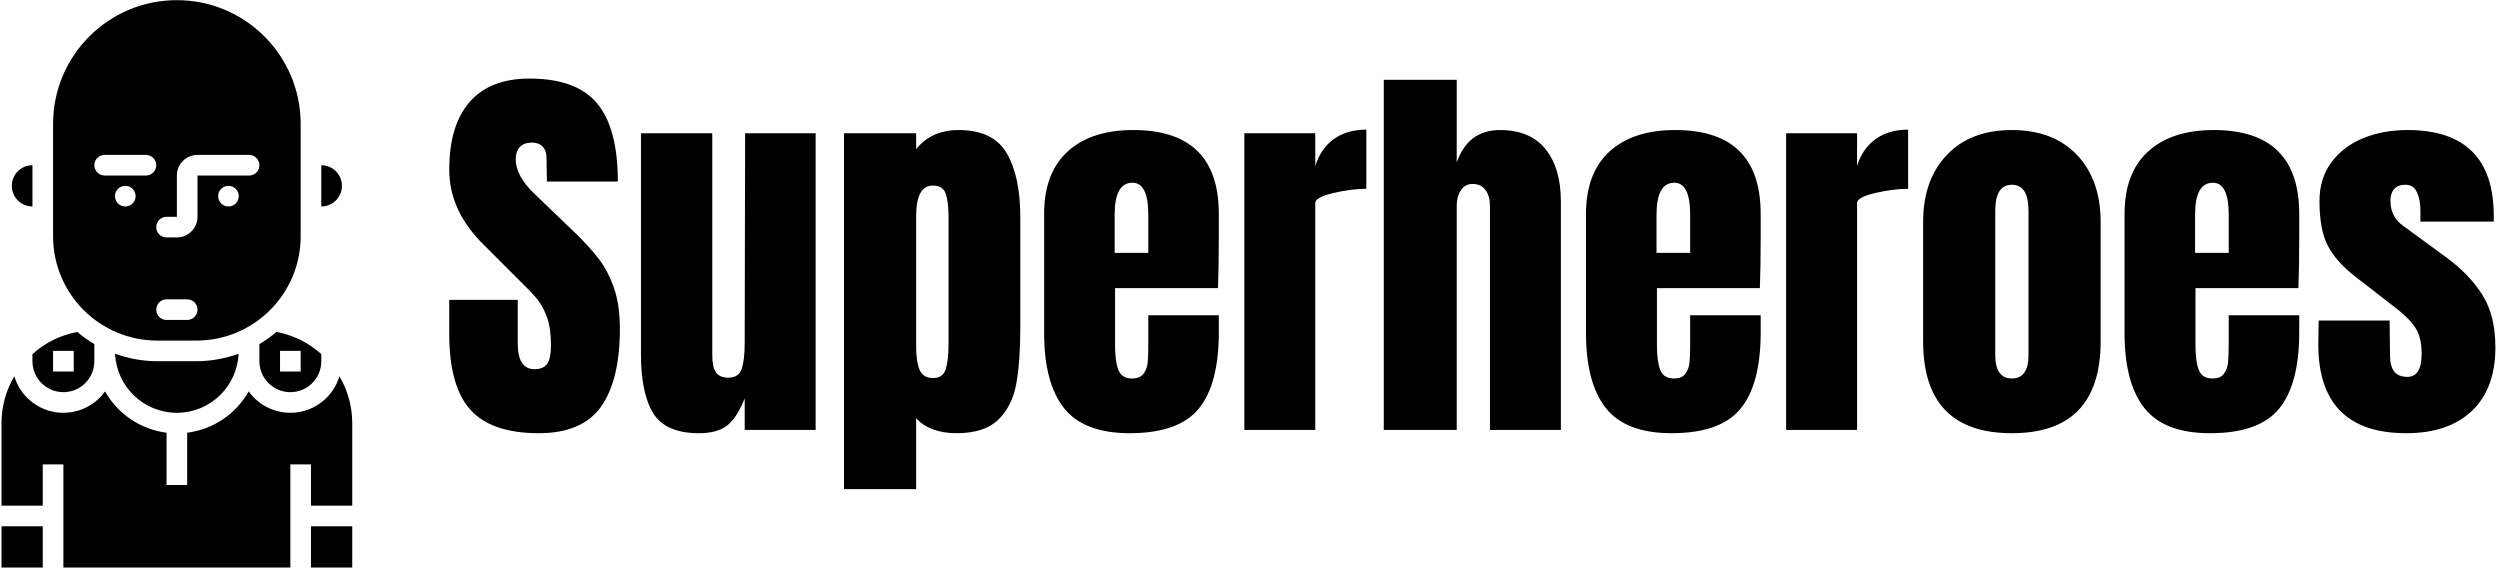
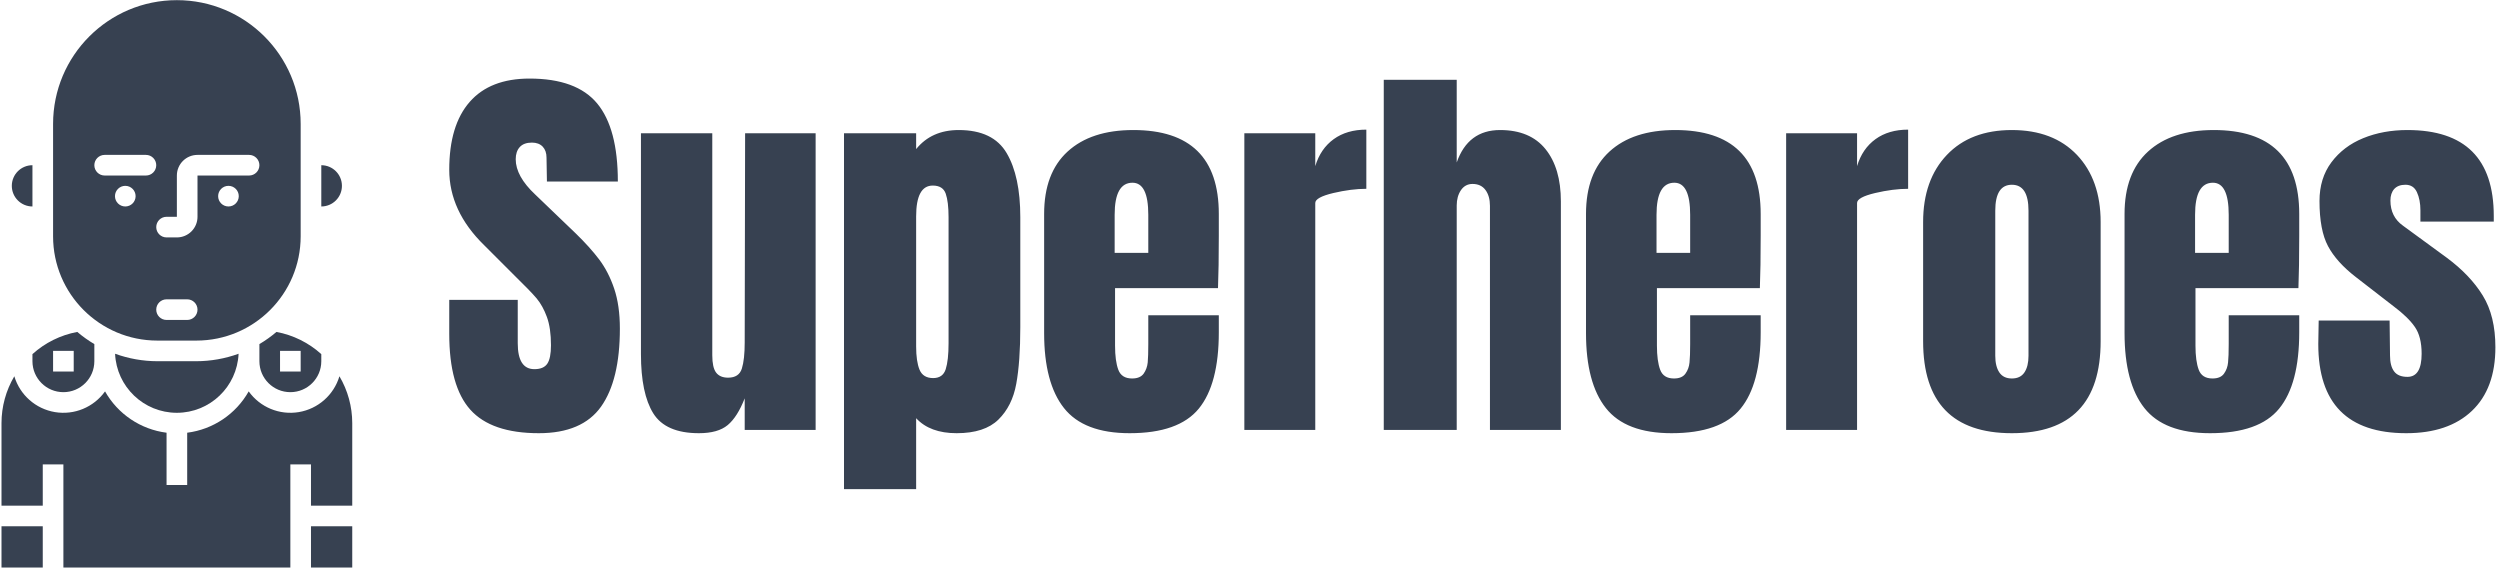
<svg xmlns="http://www.w3.org/2000/svg" version="1.1" width="2000" height="454" viewBox="0 0 2000 454">
  <g transform="matrix(1,0,0,1,-1.569576,0.07491741)">
-     <svg viewBox="0 0 396 90" data-background-color="#c24f49" preserveAspectRatio="xMidYMid meet" height="454" width="2000">
+     <svg viewBox="0 0 396 90" data-background-color="#f1f4fa" preserveAspectRatio="xMidYMid meet" height="454" width="2000">
      <g id="tight-bounds" transform="matrix(1,0,0,1,0.310776,0.008735897)">
        <svg viewBox="0 0 395.52 89.983" height="89.983" width="395.52">
          <g>
            <svg viewBox="0 0 482.049 109.668" height="89.983" width="395.52">
              <g transform="matrix(1,0,0,1,86.5286,15.15674)">
                <svg viewBox="0 0 395.52 79.355" height="79.355" width="395.52">
                  <g id="textblocktransform">
                    <svg viewBox="0 0 395.52 79.355" height="79.355" width="395.52" id="textblock">
                      <g>
                        <svg viewBox="0 0 395.52 79.355" height="79.355" width="395.52">
                          <g transform="matrix(1,0,0,1,0,0)">
-                             <svg width="395.52" viewBox="1.05 -43.35 252.43 50.65" height="79.355" data-palette-color="#f1f4fa">
-                               <path d="M12.1 0.4Q6.25 0.4 3.65-2.5 1.05-5.4 1.05-11.85L1.05-11.85 1.05-16.05 9.5-16.05 9.5-10.7Q9.5-7.5 11.55-7.5L11.55-7.5Q12.7-7.5 13.15-8.18 13.6-8.85 13.6-10.45L13.6-10.45Q13.6-12.55 13.1-13.93 12.6-15.3 11.83-16.23 11.05-17.15 9.05-19.1L9.05-19.1 5.35-22.8Q1.05-27 1.05-32.1L1.05-32.1Q1.05-37.6 3.58-40.48 6.1-43.35 10.95-43.35L10.95-43.35Q16.75-43.35 19.3-40.28 21.85-37.2 21.85-30.65L21.85-30.65 13.1-30.65 13.05-33.6Q13.05-34.45 12.58-34.95 12.1-35.45 11.25-35.45L11.25-35.45Q10.25-35.45 9.75-34.9 9.25-34.35 9.25-33.4L9.25-33.4Q9.25-31.3 11.65-29.05L11.65-29.05 16.65-24.25Q18.4-22.55 19.55-21.03 20.7-19.5 21.4-17.43 22.1-15.35 22.1-12.5L22.1-12.5Q22.1-6.15 19.78-2.88 17.45 0.4 12.1 0.4L12.1 0.4ZM31.85 0.4Q27.75 0.4 26.22-2.05 24.7-4.5 24.7-9.35L24.7-9.35 24.7-36.6 33.5-36.6 33.5-11.1Q33.5-10.75 33.5-9.22 33.5-7.7 33.97-7.08 34.45-6.45 35.45-6.45L35.45-6.45Q36.8-6.45 37.15-7.58 37.5-8.7 37.5-10.8L37.5-10.8 37.5-11.1 37.55-36.6 46.25-36.6 46.25 0 37.5 0 37.5-3.9Q36.6-1.6 35.4-0.6 34.2 0.4 31.85 0.4L31.85 0.4ZM49.75 7.3L49.75-36.6 58.65-36.6 58.65-34.65Q60.55-37 63.9-37L63.9-37Q68.15-37 69.82-34.15 71.5-31.3 71.5-26.25L71.5-26.25 71.5-12.7Q71.5-8.4 71-5.68 70.5-2.95 68.8-1.28 67.09 0.4 63.65 0.4L63.65 0.4Q60.35 0.4 58.65-1.45L58.65-1.45 58.65 7.3 49.75 7.3ZM60.75-6.4Q61.95-6.4 62.3-7.5 62.65-8.6 62.65-10.7L62.65-10.7 62.65-26.25Q62.65-28.15 62.3-29.15 61.95-30.15 60.7-30.15L60.7-30.15Q58.65-30.15 58.65-26.35L58.65-26.35 58.65-10.3Q58.65-8.45 59.07-7.43 59.5-6.4 60.75-6.4L60.75-6.4ZM84.99 0.4Q79.34 0.4 76.89-2.7 74.44-5.8 74.44-11.95L74.44-11.95 74.44-26.65Q74.44-31.7 77.34-34.35 80.24-37 85.44-37L85.44-37Q95.99-37 95.99-26.65L95.99-26.65 95.99-24Q95.99-20 95.89-17.5L95.89-17.5 83.19-17.5 83.19-10.4Q83.19-8.5 83.59-7.43 83.99-6.35 85.29-6.35L85.29-6.35Q86.29-6.35 86.72-6.95 87.14-7.55 87.22-8.33 87.29-9.1 87.29-10.6L87.29-10.6 87.29-14.15 95.99-14.15 95.99-12.05Q95.99-5.65 93.52-2.63 91.04 0.4 84.99 0.4L84.99 0.4ZM83.14-21.85L87.29-21.85 87.29-26.55Q87.29-30.5 85.34-30.5L85.34-30.5Q83.14-30.5 83.14-26.55L83.14-26.55 83.14-21.85ZM99.14 0L99.14-36.6 107.89-36.6 107.89-32.55Q108.54-34.7 110.17-35.88 111.79-37.05 114.19-37.05L114.19-37.05 114.19-29.75Q112.34-29.75 110.12-29.23 107.89-28.7 107.89-28L107.89-28 107.89 0 99.14 0ZM116.34 0L116.34-43.2 125.34-43.2 125.34-33Q126.74-37 130.69-37L130.69-37Q134.39-37 136.29-34.65 138.19-32.3 138.19-28.2L138.19-28.2 138.19 0 129.44 0 129.44-27.65Q129.44-28.85 128.89-29.6 128.34-30.35 127.29-30.35L127.29-30.35Q126.39-30.35 125.86-29.58 125.34-28.8 125.34-27.7L125.34-27.7 125.34 0 116.34 0ZM151.84 0.4Q146.19 0.4 143.74-2.7 141.29-5.8 141.29-11.95L141.29-11.95 141.29-26.65Q141.29-31.7 144.19-34.35 147.09-37 152.29-37L152.29-37Q162.84-37 162.84-26.65L162.84-26.65 162.84-24Q162.84-20 162.74-17.5L162.74-17.5 150.04-17.5 150.04-10.4Q150.04-8.5 150.44-7.43 150.84-6.35 152.14-6.35L152.14-6.35Q153.14-6.35 153.56-6.95 153.99-7.55 154.06-8.33 154.14-9.1 154.14-10.6L154.14-10.6 154.14-14.15 162.84-14.15 162.84-12.05Q162.84-5.65 160.36-2.63 157.89 0.4 151.84 0.4L151.84 0.4ZM149.99-21.85L154.14-21.85 154.14-26.55Q154.14-30.5 152.19-30.5L152.19-30.5Q149.99-30.5 149.99-26.55L149.99-26.55 149.99-21.85ZM165.98 0L165.98-36.6 174.73-36.6 174.73-32.55Q175.38-34.7 177.01-35.88 178.63-37.05 181.03-37.05L181.03-37.05 181.03-29.75Q179.18-29.75 176.96-29.23 174.73-28.7 174.73-28L174.73-28 174.73 0 165.98 0ZM193.83 0.4Q182.88 0.4 182.88-10.95L182.88-10.95 182.88-25.65Q182.88-30.85 185.81-33.93 188.73-37 193.83-37L193.83-37Q198.93-37 201.86-33.93 204.78-30.85 204.78-25.65L204.78-25.65 204.78-10.95Q204.78 0.4 193.83 0.4L193.83 0.4ZM193.83-6.35Q194.88-6.35 195.38-7.1 195.88-7.85 195.88-9.15L195.88-9.15 195.88-27.05Q195.88-30.25 193.83-30.25L193.83-30.25Q191.78-30.25 191.78-27.05L191.78-27.05 191.78-9.15Q191.78-7.85 192.28-7.1 192.78-6.35 193.83-6.35L193.83-6.35ZM218.28 0.4Q212.63 0.4 210.18-2.7 207.73-5.8 207.73-11.95L207.73-11.95 207.73-26.65Q207.73-31.7 210.63-34.35 213.53-37 218.73-37L218.73-37Q229.28-37 229.28-26.65L229.28-26.65 229.28-24Q229.28-20 229.18-17.5L229.18-17.5 216.48-17.5 216.48-10.4Q216.48-8.5 216.88-7.43 217.28-6.35 218.58-6.35L218.58-6.35Q219.58-6.35 220-6.95 220.43-7.55 220.5-8.33 220.58-9.1 220.58-10.6L220.58-10.6 220.58-14.15 229.28-14.15 229.28-12.05Q229.28-5.65 226.8-2.63 224.33 0.4 218.28 0.4L218.28 0.4ZM216.43-21.85L220.58-21.85 220.58-26.55Q220.58-30.5 218.63-30.5L218.63-30.5Q216.43-30.5 216.43-26.55L216.43-26.55 216.43-21.85ZM242.48 0.4Q231.63 0.4 231.63-10.6L231.63-10.6 231.68-13.5 240.43-13.5 240.48-9.2Q240.48-7.9 240.98-7.23 241.48-6.55 242.63-6.55L242.63-6.55Q244.38-6.55 244.38-9.4L244.38-9.4Q244.38-11.5 243.55-12.7 242.73-13.9 240.93-15.25L240.93-15.25 236.28-18.85Q233.88-20.7 232.83-22.68 231.78-24.65 231.78-28.25L231.78-28.25Q231.78-31.05 233.25-33.02 234.73-35 237.18-36 239.63-37 242.63-37L242.63-37Q253.28-37 253.28-26.4L253.28-26.4 253.28-25.7 244.23-25.7 244.23-27.1Q244.23-28.4 243.8-29.33 243.38-30.25 242.38-30.25L242.38-30.25Q241.48-30.25 241-29.73 240.53-29.2 240.53-28.3L240.53-28.3Q240.53-26.3 242.08-25.2L242.08-25.2 247.48-21.25Q250.38-19.1 251.93-16.57 253.48-14.05 253.48-10.2L253.48-10.2Q253.48-5.1 250.58-2.35 247.68 0.4 242.48 0.4L242.48 0.4Z" opacity="1" transform="matrix(1,0,0,1,0,0)" fill="#000000" class="wordmark-text-0" data-fill-palette-color="primary" id="text-0" />
+                             <svg width="395.52" viewBox="1.05 -43.35 252.43 50.65" height="79.355" data-palette-color="#374151">
+                               <path d="M12.1 0.4Q6.25 0.4 3.65-2.5 1.05-5.4 1.05-11.85L1.05-11.85 1.05-16.05 9.5-16.05 9.5-10.7Q9.5-7.5 11.55-7.5L11.55-7.5Q12.7-7.5 13.15-8.18 13.6-8.85 13.6-10.45L13.6-10.45Q13.6-12.55 13.1-13.93 12.6-15.3 11.83-16.23 11.05-17.15 9.05-19.1L9.05-19.1 5.35-22.8Q1.05-27 1.05-32.1L1.05-32.1Q1.05-37.6 3.58-40.48 6.1-43.35 10.95-43.35L10.95-43.35Q16.75-43.35 19.3-40.28 21.85-37.2 21.85-30.65L21.85-30.65 13.1-30.65 13.05-33.6Q13.05-34.45 12.58-34.95 12.1-35.45 11.25-35.45L11.25-35.45Q10.25-35.45 9.75-34.9 9.25-34.35 9.25-33.4L9.25-33.4Q9.25-31.3 11.65-29.05L11.65-29.05 16.65-24.25Q18.4-22.55 19.55-21.03 20.7-19.5 21.4-17.43 22.1-15.35 22.1-12.5L22.1-12.5Q22.1-6.15 19.78-2.88 17.45 0.4 12.1 0.4L12.1 0.4ZM31.85 0.4Q27.75 0.4 26.22-2.05 24.7-4.5 24.7-9.35L24.7-9.35 24.7-36.6 33.5-36.6 33.5-11.1Q33.5-10.75 33.5-9.22 33.5-7.7 33.97-7.08 34.45-6.45 35.45-6.45L35.45-6.45Q36.8-6.45 37.15-7.58 37.5-8.7 37.5-10.8L37.5-10.8 37.5-11.1 37.55-36.6 46.25-36.6 46.25 0 37.5 0 37.5-3.9Q36.6-1.6 35.4-0.6 34.2 0.4 31.85 0.4L31.85 0.4ZM49.75 7.3L49.75-36.6 58.65-36.6 58.65-34.65Q60.55-37 63.9-37L63.9-37Q68.15-37 69.82-34.15 71.5-31.3 71.5-26.25L71.5-26.25 71.5-12.7Q71.5-8.4 71-5.68 70.5-2.95 68.8-1.28 67.09 0.4 63.65 0.4L63.65 0.4Q60.35 0.4 58.65-1.45L58.65-1.45 58.65 7.3 49.75 7.3ZM60.75-6.4Q61.95-6.4 62.3-7.5 62.65-8.6 62.65-10.7L62.65-10.7 62.65-26.25Q62.65-28.15 62.3-29.15 61.95-30.15 60.7-30.15L60.7-30.15Q58.65-30.15 58.65-26.35L58.65-26.35 58.65-10.3Q58.65-8.45 59.07-7.43 59.5-6.4 60.75-6.4L60.75-6.4ZM84.99 0.4Q79.34 0.4 76.89-2.7 74.44-5.8 74.44-11.95L74.44-11.95 74.44-26.65Q74.44-31.7 77.34-34.35 80.24-37 85.44-37L85.44-37Q95.99-37 95.99-26.65L95.99-26.65 95.99-24Q95.99-20 95.89-17.5L95.89-17.5 83.19-17.5 83.19-10.4Q83.19-8.5 83.59-7.43 83.99-6.35 85.29-6.35L85.29-6.35Q86.29-6.35 86.72-6.95 87.14-7.55 87.22-8.33 87.29-9.1 87.29-10.6L87.29-10.6 87.29-14.15 95.99-14.15 95.99-12.05Q95.99-5.65 93.52-2.63 91.04 0.4 84.99 0.4L84.99 0.4ZM83.14-21.85L87.29-21.85 87.29-26.55Q87.29-30.5 85.34-30.5L85.34-30.5Q83.14-30.5 83.14-26.55L83.14-26.55 83.14-21.85ZM99.14 0L99.14-36.6 107.89-36.6 107.89-32.55Q108.54-34.7 110.17-35.88 111.79-37.05 114.19-37.05L114.19-37.05 114.19-29.75Q112.34-29.75 110.12-29.23 107.89-28.7 107.89-28L107.89-28 107.89 0 99.14 0ZM116.34 0L116.34-43.2 125.34-43.2 125.34-33Q126.74-37 130.69-37L130.69-37Q134.39-37 136.29-34.65 138.19-32.3 138.19-28.2L138.19-28.2 138.19 0 129.44 0 129.44-27.65Q129.44-28.85 128.89-29.6 128.34-30.35 127.29-30.35L127.29-30.35Q126.39-30.35 125.86-29.58 125.34-28.8 125.34-27.7L125.34-27.7 125.34 0 116.34 0ZM151.84 0.4Q146.19 0.4 143.74-2.7 141.29-5.8 141.29-11.95L141.29-11.95 141.29-26.65Q141.29-31.7 144.19-34.35 147.09-37 152.29-37L152.29-37Q162.84-37 162.84-26.65L162.84-26.65 162.84-24Q162.84-20 162.74-17.5L162.74-17.5 150.04-17.5 150.04-10.4Q150.04-8.5 150.44-7.43 150.84-6.35 152.14-6.35L152.14-6.35Q153.14-6.35 153.56-6.95 153.99-7.55 154.06-8.33 154.14-9.1 154.14-10.6L154.14-10.6 154.14-14.15 162.84-14.15 162.84-12.05Q162.84-5.65 160.36-2.63 157.89 0.4 151.84 0.4L151.84 0.4ZM149.99-21.85L154.14-21.85 154.14-26.55Q154.14-30.5 152.19-30.5L152.19-30.5Q149.99-30.5 149.99-26.55L149.99-26.55 149.99-21.85ZM165.98 0L165.98-36.6 174.73-36.6 174.73-32.55Q175.38-34.7 177.01-35.88 178.63-37.05 181.03-37.05L181.03-37.05 181.03-29.75Q179.18-29.75 176.96-29.23 174.73-28.7 174.73-28L174.73-28 174.73 0 165.98 0ZM193.83 0.4Q182.88 0.4 182.88-10.95L182.88-10.95 182.88-25.65Q182.88-30.85 185.81-33.93 188.73-37 193.83-37L193.83-37Q198.93-37 201.86-33.93 204.78-30.85 204.78-25.65L204.78-25.65 204.78-10.95Q204.78 0.4 193.83 0.4L193.83 0.4ZM193.83-6.35Q194.88-6.35 195.38-7.1 195.88-7.85 195.88-9.15L195.88-9.15 195.88-27.05Q195.88-30.25 193.83-30.25L193.83-30.25Q191.78-30.25 191.78-27.05L191.78-27.05 191.78-9.15Q191.78-7.85 192.28-7.1 192.78-6.35 193.83-6.35L193.83-6.35ZM218.28 0.4Q212.63 0.4 210.18-2.7 207.73-5.8 207.73-11.95L207.73-11.95 207.73-26.65Q207.73-31.7 210.63-34.35 213.53-37 218.73-37L218.73-37Q229.28-37 229.28-26.65L229.28-26.65 229.28-24Q229.28-20 229.18-17.5L229.18-17.5 216.48-17.5 216.48-10.4Q216.48-8.5 216.88-7.43 217.28-6.35 218.58-6.35L218.58-6.35Q219.58-6.35 220-6.95 220.43-7.55 220.5-8.33 220.58-9.1 220.58-10.6L220.58-10.6 220.58-14.15 229.28-14.15 229.28-12.05Q229.28-5.65 226.8-2.63 224.33 0.4 218.28 0.4L218.28 0.4ZM216.43-21.85L220.58-21.85 220.58-26.55Q220.58-30.5 218.63-30.5L218.63-30.5Q216.43-30.5 216.43-26.55L216.43-26.55 216.43-21.85ZM242.48 0.4Q231.63 0.4 231.63-10.6L231.63-10.6 231.68-13.5 240.43-13.5 240.48-9.2Q240.48-7.9 240.98-7.23 241.48-6.55 242.63-6.55L242.63-6.55Q244.38-6.55 244.38-9.4L244.38-9.4Q244.38-11.5 243.55-12.7 242.73-13.9 240.93-15.25L240.93-15.25 236.28-18.85Q233.88-20.7 232.83-22.68 231.78-24.65 231.78-28.25L231.78-28.25Q231.78-31.05 233.25-33.02 234.73-35 237.18-36 239.63-37 242.63-37L242.63-37Q253.28-37 253.28-26.4L253.28-26.4 253.28-25.7 244.23-25.7 244.23-27.1Q244.23-28.4 243.8-29.33 243.38-30.25 242.38-30.25L242.38-30.25Q241.48-30.25 241-29.73 240.53-29.2 240.53-28.3L240.53-28.3Q240.53-26.3 242.08-25.2L242.08-25.2 247.48-21.25Q250.38-19.1 251.93-16.57 253.48-14.05 253.48-10.2L253.48-10.2Q253.48-5.1 250.58-2.35 247.68 0.4 242.48 0.4L242.48 0.4Z" opacity="1" transform="matrix(1,0,0,1,0,0)" fill="#374151" class="wordmark-text-0" data-fill-palette-color="primary" id="text-0" />
                            </svg>
                          </g>
                        </svg>
                      </g>
                    </svg>
                  </g>
                </svg>
              </g>
              <g>
                <svg viewBox="0 0 67.795 109.668" height="109.668" width="67.795">
                  <g>
                    <svg viewBox="15 6 34 55" x="0" y="0" height="109.668" width="67.795" class="icon-icon-0" data-fill-palette-color="accent" id="icon-0">
-                       <g fill="#f1f4fa" data-fill-palette-color="accent">
-                         <path d="M40 39.341V41a3 3 0 0 0 6 0v-0.687a8.926 8.926 0 0 0-4.346-2.152A11.99 11.99 0 0 1 40 39.341ZM42 40h2v2H42Z" fill="#000000" data-fill-palette-color="accent" />
-                         <path d="M30.11 41a12.107 12.107 0 0 1-4.1-0.724 5.992 5.992 0 0 0 11.972 0 12.107 12.107 0 0 1-4.1 0.724Z" fill="#000000" data-fill-palette-color="accent" />
-                         <path d="M30.11 39h3.78A10.109 10.109 0 0 0 44 28.89V18a12 12 0 0 0-24 0V28.89A10.109 10.109 0 0 0 30.11 39ZM27 26a1 1 0 1 1 1-1A1 1 0 0 1 27 26Zm6 11H31a1 1 0 0 1 0-2h2a1 1 0 0 1 0 2Zm4-11a1 1 0 1 1 1-1A1 1 0 0 1 37 26Zm-6 1h1V23a2 2 0 0 1 2-2h5a1 1 0 0 1 0 2H34v4a2 2 0 0 1-2 2H31a1 1 0 0 1 0-2Zm-6-6h4a1 1 0 0 1 0 2H25a1 1 0 0 1 0-2Z" fill="#000000" data-fill-palette-color="accent" />
-                         <path d="M48 24a2 2 0 0 0-2-2v4A2 2 0 0 0 48 24Z" fill="#000000" data-fill-palette-color="accent" />
-                         <path d="M18 40.313V41a3 3 0 0 0 6 0V39.341a11.99 11.99 0 0 1-1.654-1.18A8.926 8.926 0 0 0 18 40.313ZM22 42H20V40h2Z" fill="#000000" data-fill-palette-color="accent" />
-                         <path d="M47.757 42.459a4.965 4.965 0 0 1-8.794 1.466A8.008 8.008 0 0 1 33 47.931V53H31V47.931a8.008 8.008 0 0 1-5.963-4.006 4.965 4.965 0 0 1-8.794-1.466A8.94 8.94 0 0 0 15 47v8h4V51h2V61H43V51h2v4h4V47A8.94 8.94 0 0 0 47.757 42.459Z" fill="#000000" data-fill-palette-color="accent" />
-                         <rect x="45" y="57" width="4" height="4" fill="#000000" data-fill-palette-color="accent" />
-                         <path d="M18 26V22a2 2 0 0 0 0 4Z" fill="#000000" data-fill-palette-color="accent" />
-                         <rect x="15" y="57" width="4" height="4" fill="#000000" data-fill-palette-color="accent" />
+                       <g fill="#374151" data-fill-palette-color="accent">
+                         <path d="M40 39.341V41a3 3 0 0 0 6 0v-0.687a8.926 8.926 0 0 0-4.346-2.152A11.99 11.99 0 0 1 40 39.341ZM42 40h2v2H42Z" fill="#374151" data-fill-palette-color="accent" />
+                         <path d="M30.11 41a12.107 12.107 0 0 1-4.1-0.724 5.992 5.992 0 0 0 11.972 0 12.107 12.107 0 0 1-4.1 0.724Z" fill="#374151" data-fill-palette-color="accent" />
+                         <path d="M30.11 39h3.78A10.109 10.109 0 0 0 44 28.89V18a12 12 0 0 0-24 0V28.89A10.109 10.109 0 0 0 30.11 39ZM27 26a1 1 0 1 1 1-1A1 1 0 0 1 27 26Zm6 11H31a1 1 0 0 1 0-2h2a1 1 0 0 1 0 2Zm4-11a1 1 0 1 1 1-1A1 1 0 0 1 37 26Zm-6 1h1V23a2 2 0 0 1 2-2h5a1 1 0 0 1 0 2H34v4a2 2 0 0 1-2 2H31a1 1 0 0 1 0-2Zm-6-6h4a1 1 0 0 1 0 2H25a1 1 0 0 1 0-2Z" fill="#374151" data-fill-palette-color="accent" />
+                         <path d="M48 24a2 2 0 0 0-2-2v4A2 2 0 0 0 48 24Z" fill="#374151" data-fill-palette-color="accent" />
+                         <path d="M18 40.313V41a3 3 0 0 0 6 0V39.341a11.99 11.99 0 0 1-1.654-1.18A8.926 8.926 0 0 0 18 40.313ZM22 42H20V40h2Z" fill="#374151" data-fill-palette-color="accent" />
+                         <path d="M47.757 42.459a4.965 4.965 0 0 1-8.794 1.466A8.008 8.008 0 0 1 33 47.931V53H31V47.931a8.008 8.008 0 0 1-5.963-4.006 4.965 4.965 0 0 1-8.794-1.466A8.94 8.94 0 0 0 15 47v8h4V51h2V61H43V51h2v4h4V47A8.94 8.94 0 0 0 47.757 42.459Z" fill="#374151" data-fill-palette-color="accent" />
+                         <rect x="45" y="57" width="4" height="4" fill="#374151" data-fill-palette-color="accent" />
+                         <path d="M18 26V22a2 2 0 0 0 0 4Z" fill="#374151" data-fill-palette-color="accent" />
+                         <rect x="15" y="57" width="4" height="4" fill="#374151" data-fill-palette-color="accent" />
                      </g>
                    </svg>
                  </g>
                </svg>
              </g>
            </svg>
          </g>
          <defs />
        </svg>
        <rect width="395.52" height="89.983" fill="none" stroke="none" visibility="hidden" />
      </g>
    </svg>
  </g>
</svg>
